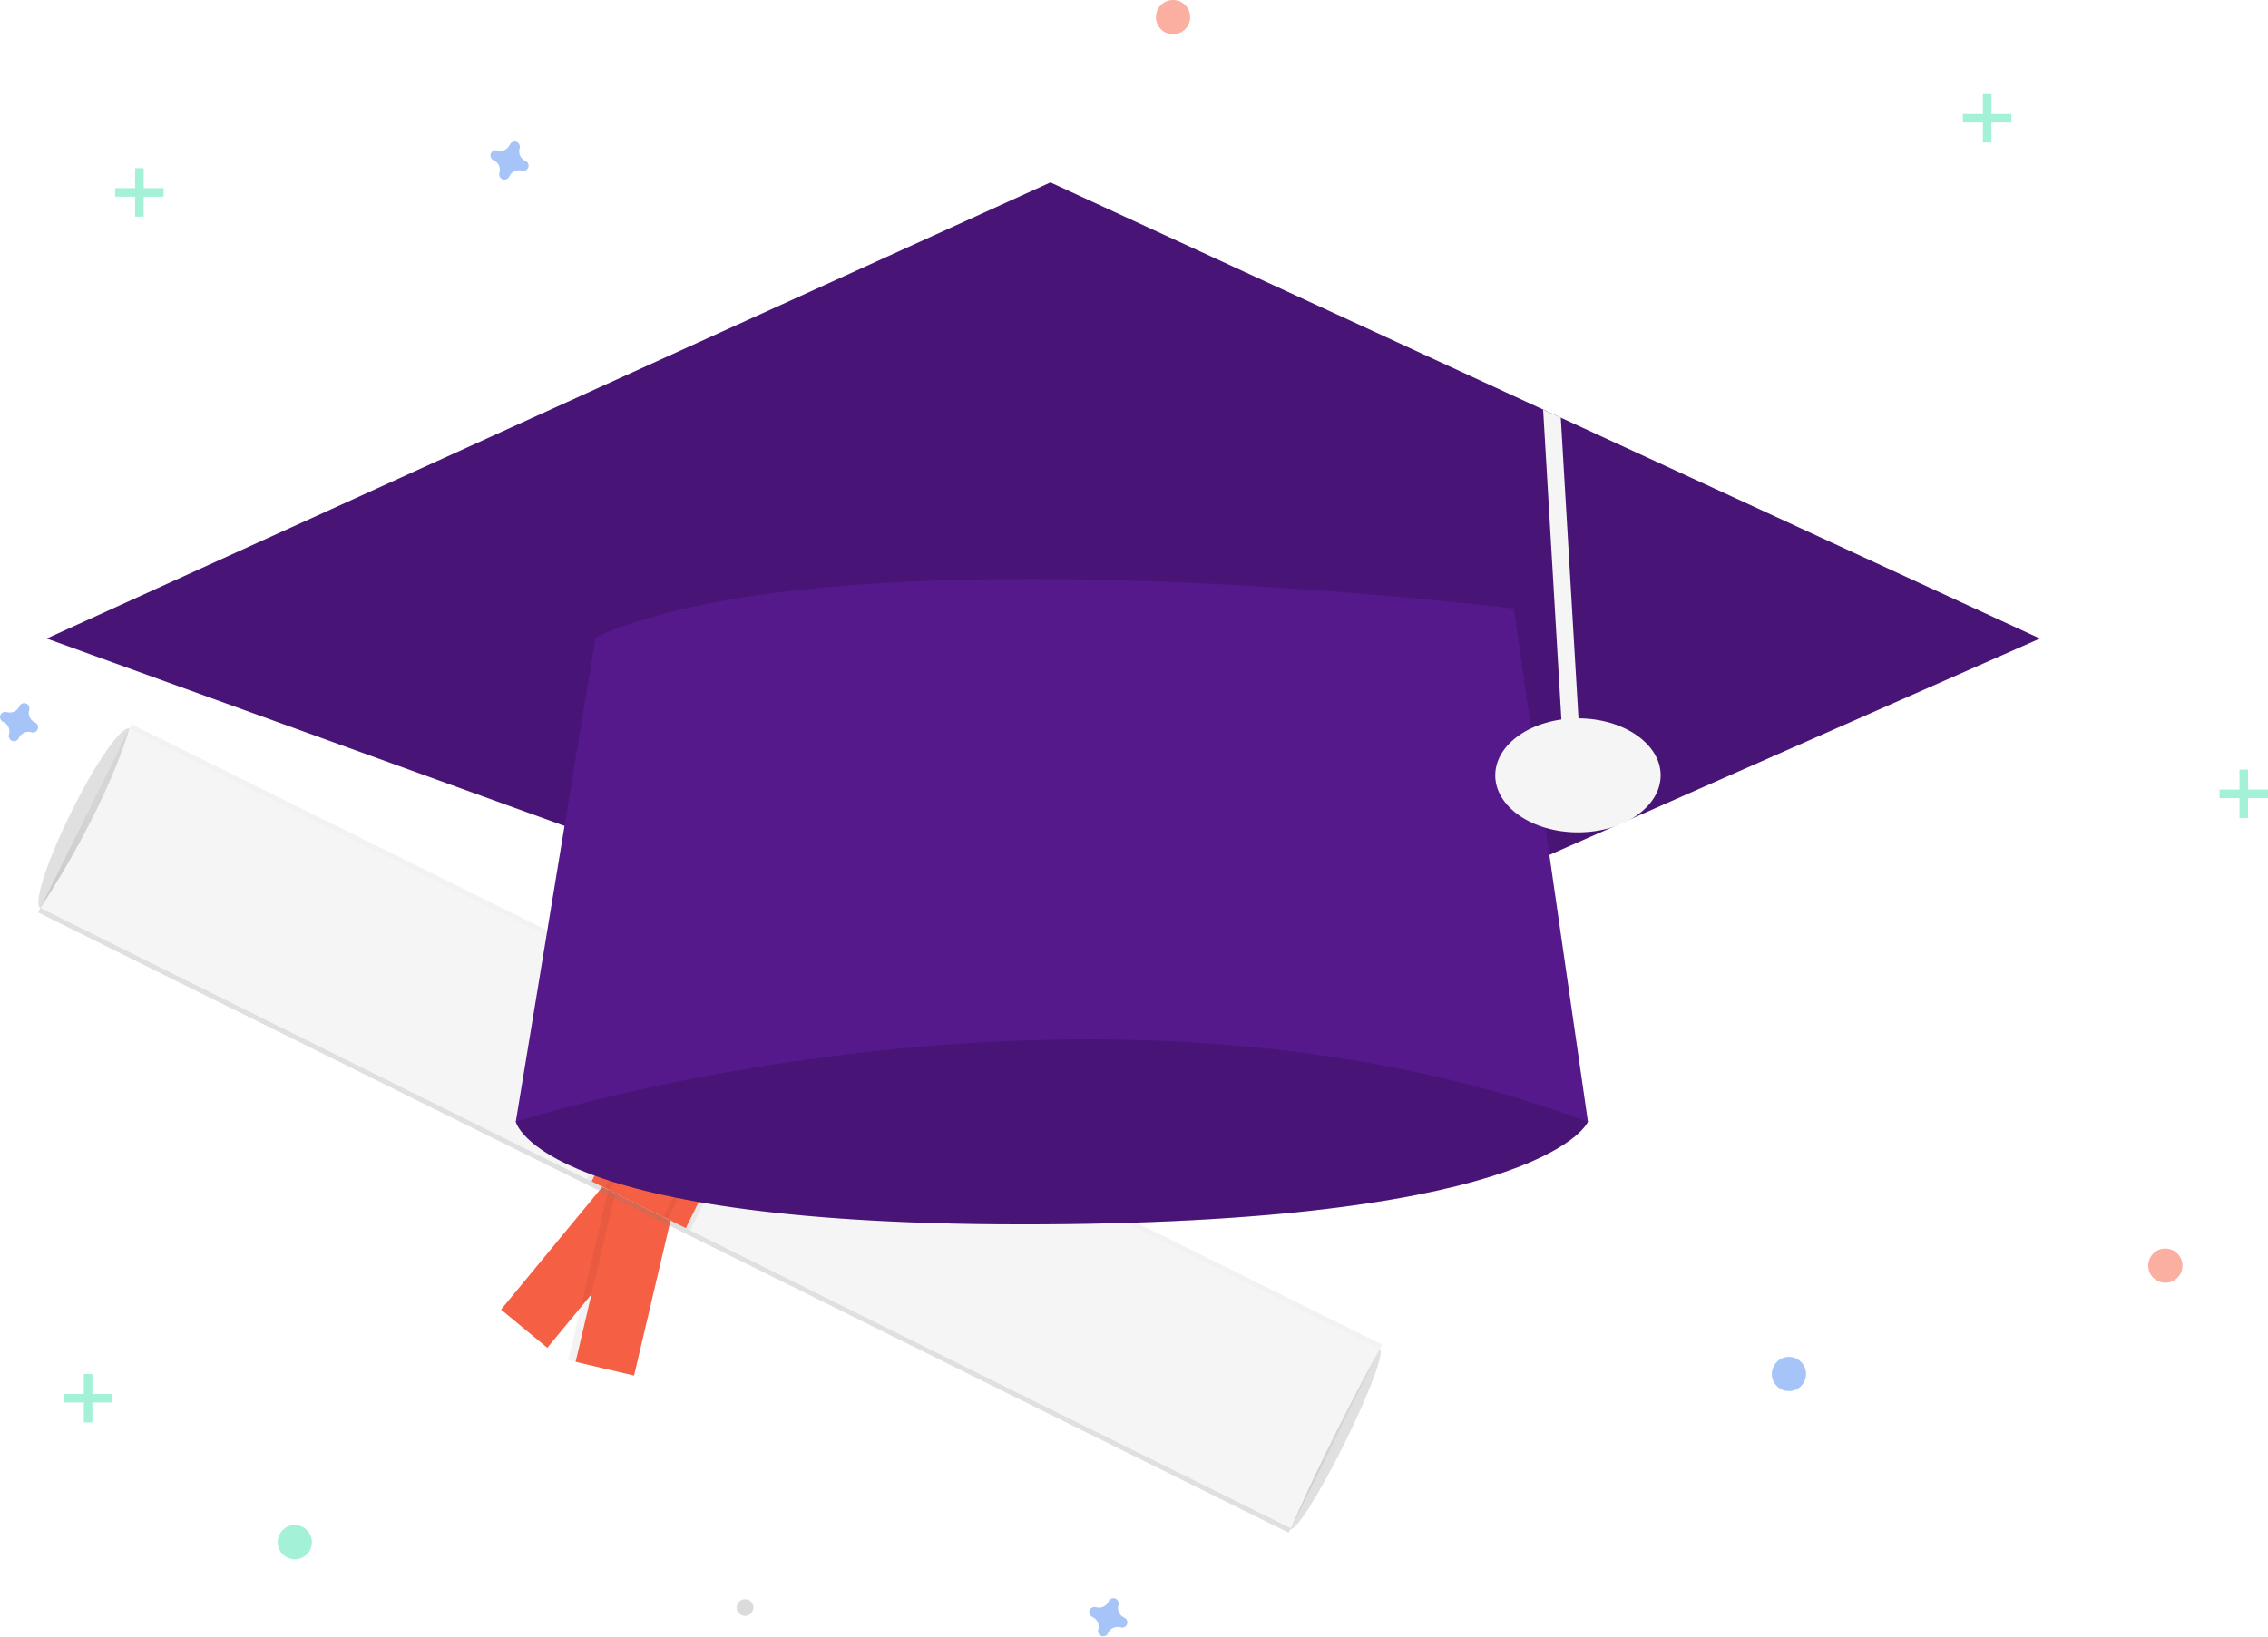
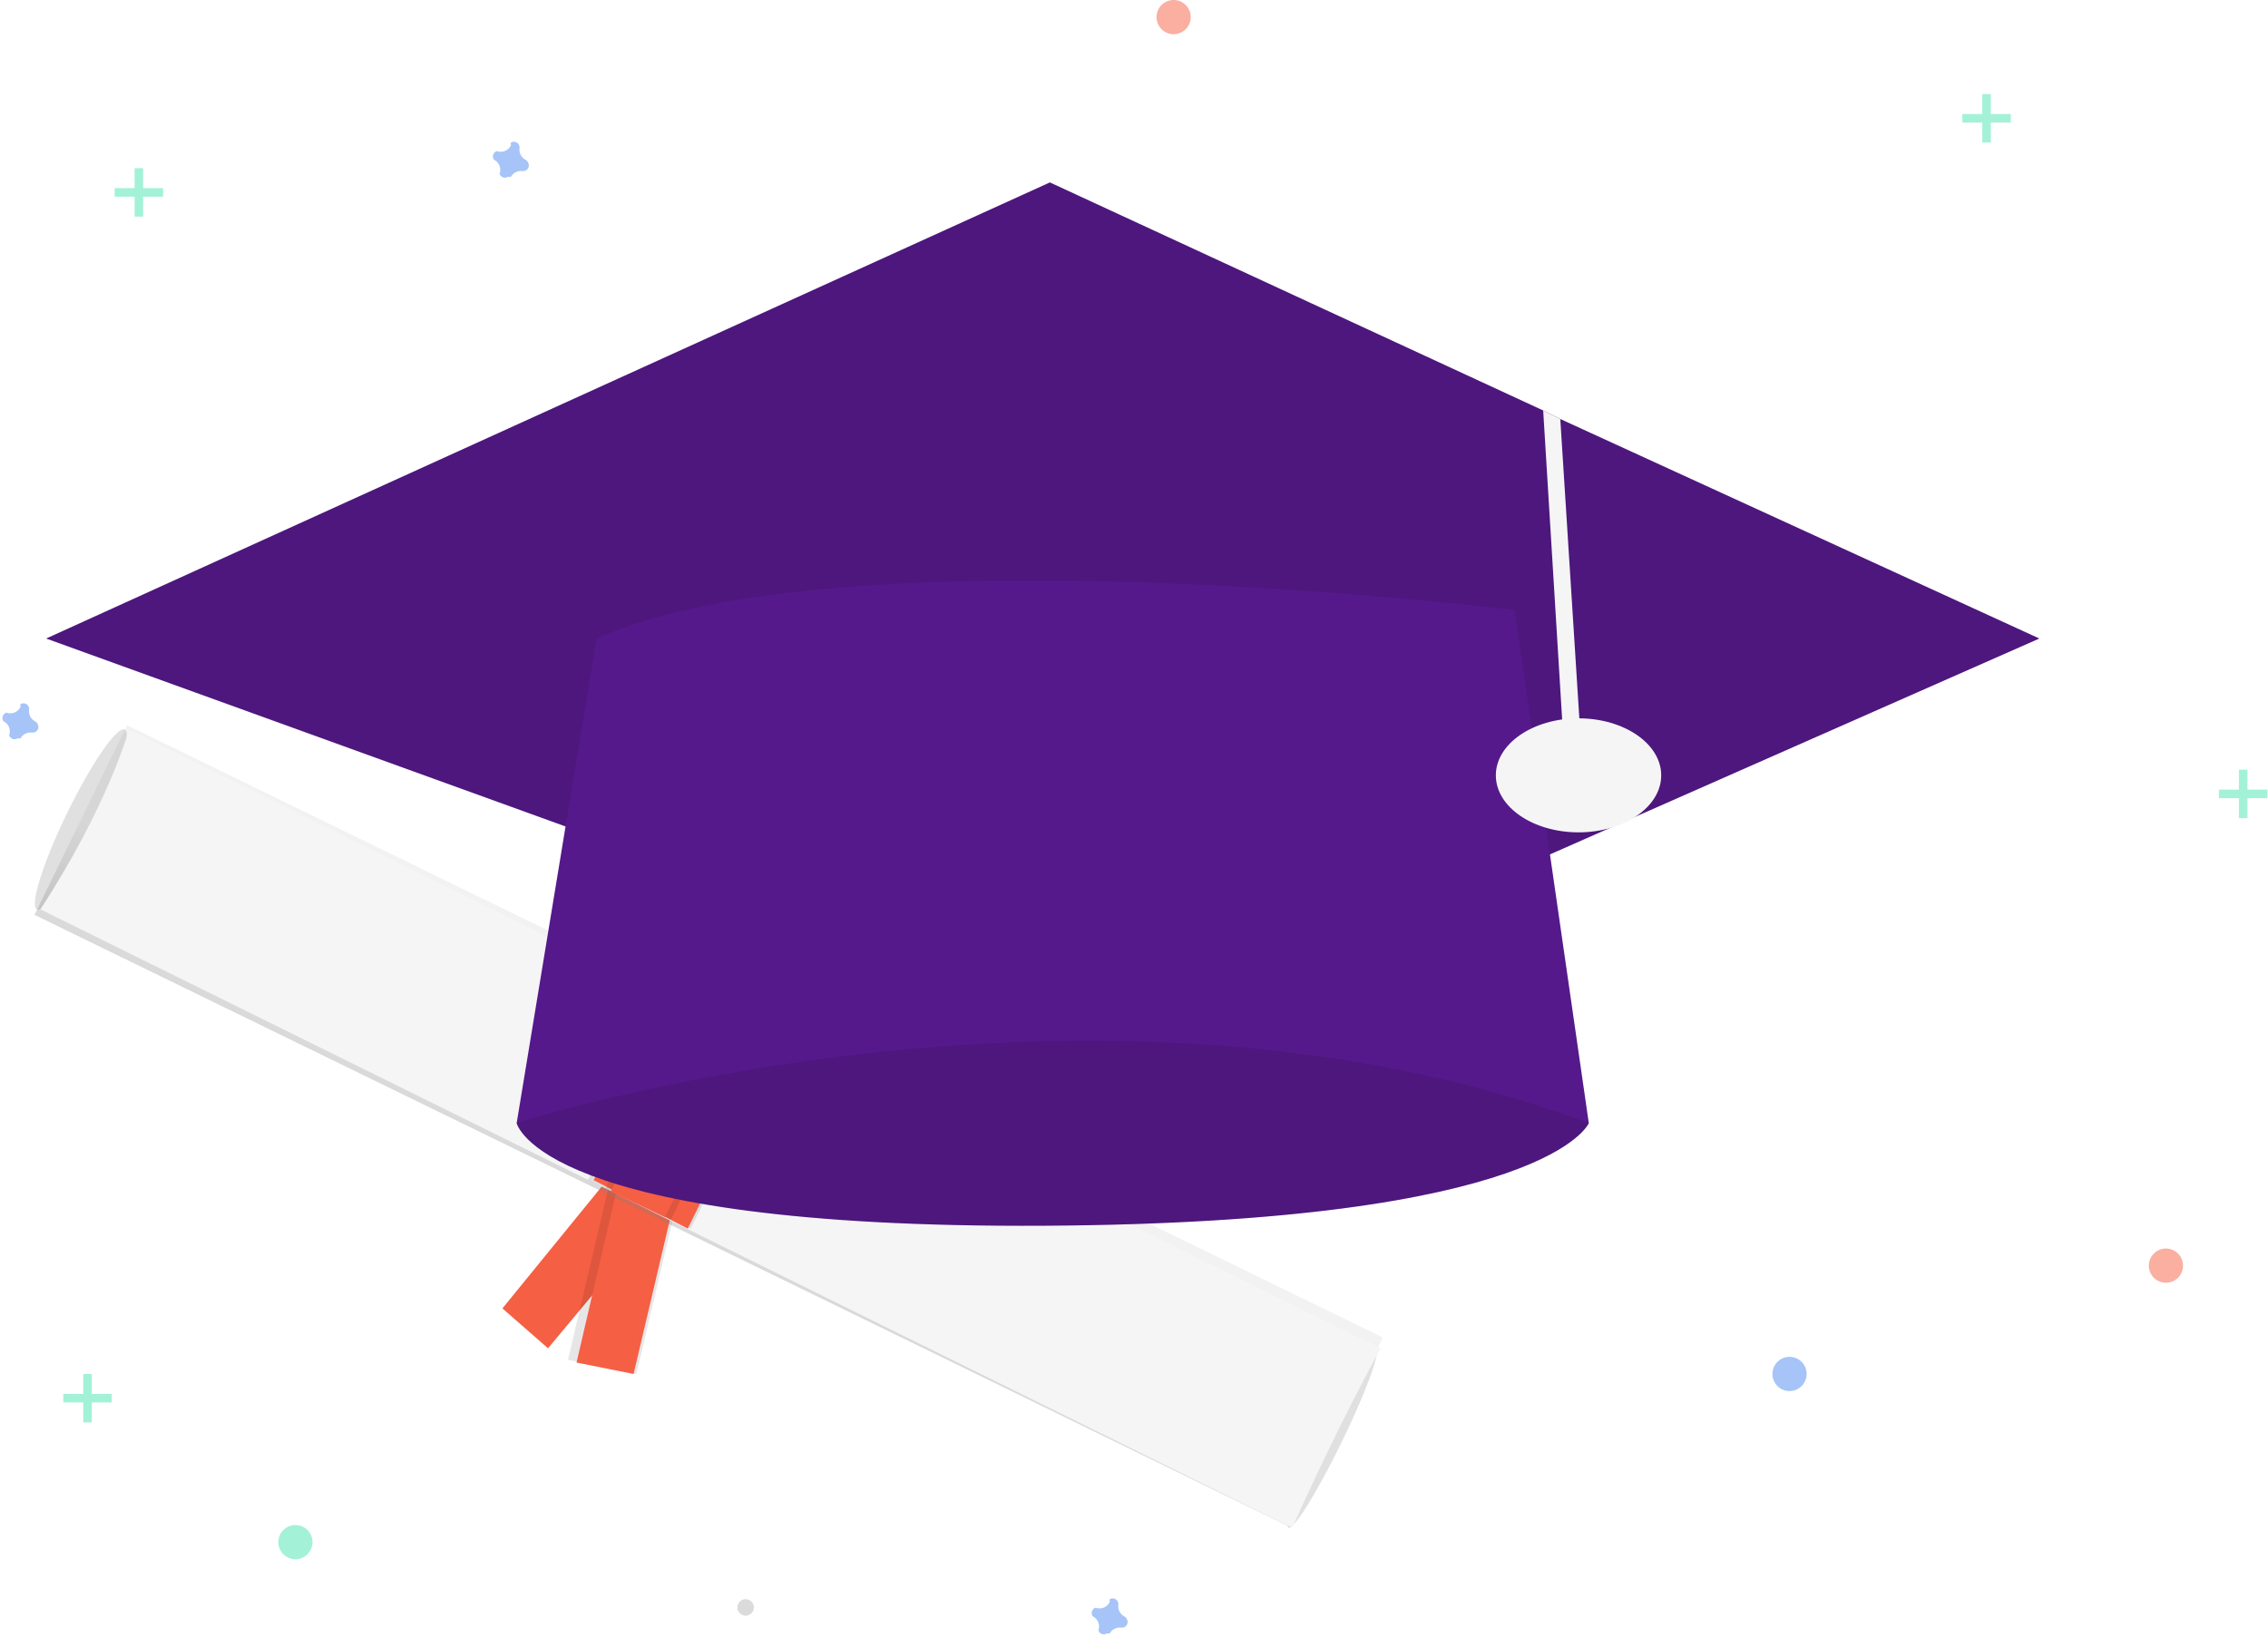
- <svg xmlns="http://www.w3.org/2000/svg" id="eb113788-f1f1-4c1f-be62-f1d0ea2e1eb6" width="795.394" height="574.038" data-name="Layer 1" viewBox="0 0 795.394 574.038">
+ <svg xmlns="http://www.w3.org/2000/svg" width="795.4" height="574" data-name="Layer 1" viewBox="0 0 795 574">
  <defs>
-     <linearGradient id="b2a81085-935f-40be-bb27-75940df8c338" x1="-450.79" x2="-450.79" y1="2803.047" y2="2729.348" gradientTransform="translate(3217.533 1009.658) rotate(90)" gradientUnits="userSpaceOnUse">
-       <stop offset="0" stop-color="gray" stop-opacity=".25" />
-       <stop offset=".535" stop-color="gray" stop-opacity=".12" />
+     <linearGradient id="a" x1="-450.8" x2="-450.8" y1="2803" y2="2729.3" gradientTransform="rotate(90 1104 2114)" gradientUnits="userSpaceOnUse">
+       <stop offset="0" stop-color="gray" stop-opacity=".3" />
+       <stop offset=".5" stop-color="gray" stop-opacity=".1" />
      <stop offset="1" stop-color="gray" stop-opacity=".1" />
    </linearGradient>
  </defs>
-   <ellipse cx="232.058" cy="450.069" fill="#e0e0e0" rx="35.095" ry="5.264" transform="translate(-476.5567 294.9237) rotate(-63.61079)" />
-   <ellipse cx="670.577" cy="667.856" fill="#e0e0e0" rx="35.095" ry="3.577" transform="translate(-428.0369 808.7355) rotate(-63.61079)" />
-   <rect width="21.057" height="70.19" x="397.953" y="566.935" fill="#f55f44" transform="translate(274.5207 -285.2623) rotate(39.54732)" />
-   <rect width="23.692" height="70.19" x="409.325" y="573.566" opacity=".05" transform="translate(489.5496 1134.581) rotate(-166.7689)" />
-   <rect width="21.057" height="70.19" x="411.926" y="573.868" fill="#f55f44" transform="translate(492.0121 1135.47) rotate(-166.7689)" />
-   <rect width="73.699" height="489.572" x="414.486" y="314.082" fill="url(#b2a81085-935f-40be-bb27-75940df8c338)" transform="translate(-452.2022 551.7936) rotate(-63.61079)" />
-   <path fill="#f5f5f5" d="M655.016,699.105c-8.584-4.118-444.844-220.718-438.556-217.598,24.214-36.957,31.197-62.875,31.197-62.875l438.556,217.598S670.811,663.259,655.016,699.105Z" transform="translate(-202.3028 -162.981)" />
-   <rect width="40.359" height="70.19" x="421.725" y="519.094" opacity=".05" transform="translate(90.06389 -301.6438) rotate(26.38921)" />
-   <rect width="36.849" height="70.19" x="423.48" y="519.094" fill="#f55f44" transform="translate(90.06389 -301.6438) rotate(26.38921)" />
-   <rect width="24.566" height="70.19" x="428.835" y="518.704" opacity=".05" transform="translate(89.80867 -301.3351) rotate(26.38921)" />
-   <rect width="21.057" height="70.19" x="430.59" y="518.704" fill="#f55f44" transform="translate(89.80867 -301.3351) rotate(26.38921)" />
-   <circle cx="261.306" cy="563.925" r="2.926" fill="#dbdbdb" />
-   <g opacity=".5">
-     <rect width="3" height="17" x="29.394" y="482" fill="#47e6b1" />
-     <rect width="3" height="17" x="231.697" y="644.981" fill="#47e6b1" transform="translate(684.3753 257.3028) rotate(90)" />
+   <ellipse cx="232.1" cy="450.1" fill="#e0e0e0" rx="35.1" ry="5.3" transform="rotate(-64 0 532)" />
+   <ellipse cx="670.6" cy="667.9" fill="#e0e0e0" rx="35.1" ry="3.6" transform="rotate(-64 438 749)" />
+   <path fill="#f55f44" d="m220 405 17 14-45 54-16-14z" />
+   <path d="m223 482-24-5 16-68 24 5z" opacity=".1" />
+   <path fill="#f55f44" d="m222 482-20-4 16-69 20 5z" />
+   <path fill="url(#a)" d="M415 314h74v490h-74z" transform="rotate(-64 219 640)" />
+   <path fill="#f5f5f5" d="M453 536 14 319c24-37 31-63 31-63l439 217s-15 27-31 63Z" />
+   <path d="m237 351 36 18-31 62-36-17z" opacity=".1" />
+   <path fill="#f55f44" d="m239 352 33 16-31 63-33-17z" />
+   <path d="m243 354 23 11-31 63-23-11z" opacity=".1" />
+   <path fill="#f55f44" d="m245 355 19 9-31 63-19-9z" />
+   <circle cx="261.3" cy="563.9" r="2.9" fill="#dbdbdb" />
+   <g fill="#47e6b1" opacity=".5">
+     <path d="M29 482h3v17h-3z" />
+     <path d="M39 489v3H22v-3z" />
  </g>
-   <g opacity=".5">
-     <rect width="3" height="17" x="785.394" y="270" fill="#47e6b1" />
-     <rect width="3" height="17" x="987.697" y="432.981" fill="#47e6b1" transform="translate(1228.375 -710.6972) rotate(90)" />
+   <g fill="#47e6b1" opacity=".5">
+     <path d="M785 270h3v17h-3z" />
+     <path d="M795 277v3h-17v-3z" />
  </g>
-   <g opacity=".5">
-     <rect width="3" height="17" x="47.394" y="59" fill="#47e6b1" />
-     <rect width="3" height="17" x="249.697" y="221.981" fill="#47e6b1" transform="translate(279.3753 -183.6972) rotate(90)" />
+   <g fill="#47e6b1" opacity=".5">
+     <path d="M47 59h3v17h-3z" />
+     <path d="M57 66v3H40v-3z" />
  </g>
-   <g opacity=".5">
-     <rect width="3" height="17" x="695.394" y="33" fill="#47e6b1" />
-     <rect width="3" height="17" x="897.697" y="195.981" fill="#47e6b1" transform="translate(901.3753 -857.6972) rotate(90)" />
+   <g fill="#47e6b1" opacity=".5">
+     <path d="M695 33h3v17h-3z" />
+     <path d="M705 40v3h-17v-3z" />
  </g>
-   <path fill="#4d8af0" d="M214.593,416.437a3.675,3.675,0,0,1-2.047-4.441,1.766,1.766,0,0,0,.08-.408h0a1.843,1.843,0,0,0-3.31-1.221h0a1.766,1.766,0,0,0-.204.362,3.675,3.675,0,0,1-4.441,2.047,1.766,1.766,0,0,0-.408-.08h0a1.843,1.843,0,0,0-1.221,3.31h0a1.766,1.766,0,0,0,.362.204,3.675,3.675,0,0,1,2.047,4.441,1.766,1.766,0,0,0-.08.408h0a1.843,1.843,0,0,0,3.31,1.221h0a1.766,1.766,0,0,0,.204-.362,3.675,3.675,0,0,1,4.441-2.047,1.767,1.767,0,0,0,.408.08h0a1.843,1.843,0,0,0,1.221-3.31h0A1.767,1.767,0,0,0,214.593,416.437Z" opacity=".5" transform="translate(-202.3028 -162.981)" />
-   <path fill="#4d8af0" d="M386.593,219.437a3.675,3.675,0,0,1-2.047-4.441,1.766,1.766,0,0,0,.08-.408h0a1.843,1.843,0,0,0-3.31-1.221h0a1.766,1.766,0,0,0-.204.362,3.675,3.675,0,0,1-4.441,2.047,1.766,1.766,0,0,0-.408-.08h0a1.843,1.843,0,0,0-1.221,3.31h0a1.766,1.766,0,0,0,.362.204,3.675,3.675,0,0,1,2.047,4.441,1.766,1.766,0,0,0-.08.408h0a1.843,1.843,0,0,0,3.31,1.221h0a1.766,1.766,0,0,0,.204-.362,3.675,3.675,0,0,1,4.441-2.047,1.767,1.767,0,0,0,.408.08h0a1.843,1.843,0,0,0,1.221-3.31h0A1.767,1.767,0,0,0,386.593,219.437Z" opacity=".5" transform="translate(-202.3028 -162.981)" />
-   <path fill="#4d8af0" d="M596.593,730.437a3.675,3.675,0,0,1-2.047-4.441,1.766,1.766,0,0,0,.08-.408h0a1.843,1.843,0,0,0-3.31-1.221h0a1.766,1.766,0,0,0-.204.362,3.675,3.675,0,0,1-4.441,2.047,1.766,1.766,0,0,0-.408-.08h0a1.843,1.843,0,0,0-1.221,3.31h0a1.766,1.766,0,0,0,.362.204,3.675,3.675,0,0,1,2.047,4.441,1.766,1.766,0,0,0-.08.408h0a1.843,1.843,0,0,0,3.31,1.221h0a1.766,1.766,0,0,0,.204-.362,3.675,3.675,0,0,1,4.441-2.047,1.767,1.767,0,0,0,.408.08h0a1.843,1.843,0,0,0,1.221-3.31h0A1.767,1.767,0,0,0,596.593,730.437Z" opacity=".5" transform="translate(-202.3028 -162.981)" />
-   <circle cx="759.394" cy="444" r="6" fill="#f55f44" opacity=".5" />
-   <circle cx="627.394" cy="482" r="6" fill="#4d8af0" opacity=".5" />
-   <circle cx="103.394" cy="541" r="6" fill="#47e6b1" opacity=".5" />
-   <circle cx="411.394" cy="6" r="6" fill="#f55f44" opacity=".5" />
-   <path fill="#55198b" d="M407.197,520.481l-24,36s8,37,185,36,191-36,191-36l-33-48-101-69Z" transform="translate(-202.3028 -162.981)" />
-   <path d="M407.197,520.481l-24,36s8,37,185,36,191-36,191-36l-33-48-101-69Z" opacity=".15" transform="translate(-202.3028 -162.981)" />
-   <polygon fill="#55198b" points="715.394 224 400.394 363 16.394 224 368.394 64 541.184 143.67 547.374 146.53 715.394 224" />
-   <polygon points="715.394 224 400.394 363 16.394 224 368.394 64 541.184 143.67 547.374 146.53 715.394 224" opacity=".15" />
-   <polygon fill="#f5f5f5" points="553.894 257.32 547.894 257.68 541.184 143.67 547.374 146.53 553.894 257.32" />
-   <path fill="#55198b" d="M411.197,386.481l-28,170s201-65,376,0l-26-180S498.197,347.481,411.197,386.481Z" transform="translate(-202.3028 -162.981)" />
-   <ellipse cx="553.394" cy="272" fill="#f5f5f5" rx="29" ry="20" />
+   <path fill="#4d8af0" d="M12 253a4 4 0 0 1-2-4 2 2 0 0 0-3-2 2 2 0 0 0 0 1 4 4 0 0 1-5 2 2 2 0 0 0-1 3 4 4 0 0 1 2 5 2 2 0 0 0 3 1 2 2 0 0 0 1 0 4 4 0 0 1 4-2 2 2 0 0 0 2-3 2 2 0 0 0-1-1ZM184 56a4 4 0 0 1-2-4 2 2 0 0 0-3-2 2 2 0 0 0 0 1 4 4 0 0 1-5 2 2 2 0 0 0-1 3 4 4 0 0 1 2 5 2 2 0 0 0 3 1 2 2 0 0 0 1 0 4 4 0 0 1 4-2 2 2 0 0 0 2-3 2 2 0 0 0-1-1Zm210 511a4 4 0 0 1-2-4 2 2 0 0 0-3-2 2 2 0 0 0 0 1 4 4 0 0 1-5 2 2 2 0 0 0-1 3 4 4 0 0 1 2 5 2 2 0 0 0 3 1 2 2 0 0 0 1 0 4 4 0 0 1 4-2 2 2 0 0 0 2-3 2 2 0 0 0-1-1Z" opacity=".5" />
+   <circle cx="759.4" cy="444" r="6" fill="#f55f44" opacity=".5" />
+   <circle cx="627.4" cy="482" r="6" fill="#4d8af0" opacity=".5" />
+   <circle cx="103.4" cy="541" r="6" fill="#47e6b1" opacity=".5" />
+   <circle cx="411.4" cy="6" r="6" fill="#f55f44" opacity=".5" />
+   <path fill="#55198b" d="m205 358-24 36s8 37 185 36 191-36 191-36l-33-48-101-69Z" />
+   <path d="m205 358-24 36s8 37 185 36 191-36 191-36l-33-48-101-69Z" opacity=".1" />
+   <path fill="#55198b" d="M715 224 400 363 16 224 368 64l173 80 6 3 168 77z" />
+   <path d="M715 224 400 363 16 224 368 64l173 80 6 3 168 77z" opacity=".1" />
+   <path fill="#f5f5f5" d="m554 257-6 1-7-114 6 3 7 110z" />
+   <path fill="#55198b" d="m209 224-28 170s201-65 376 0l-26-180s-235-29-322 10Z" />
+   <ellipse cx="553.4" cy="272" fill="#f5f5f5" rx="29" ry="20" />
</svg>
